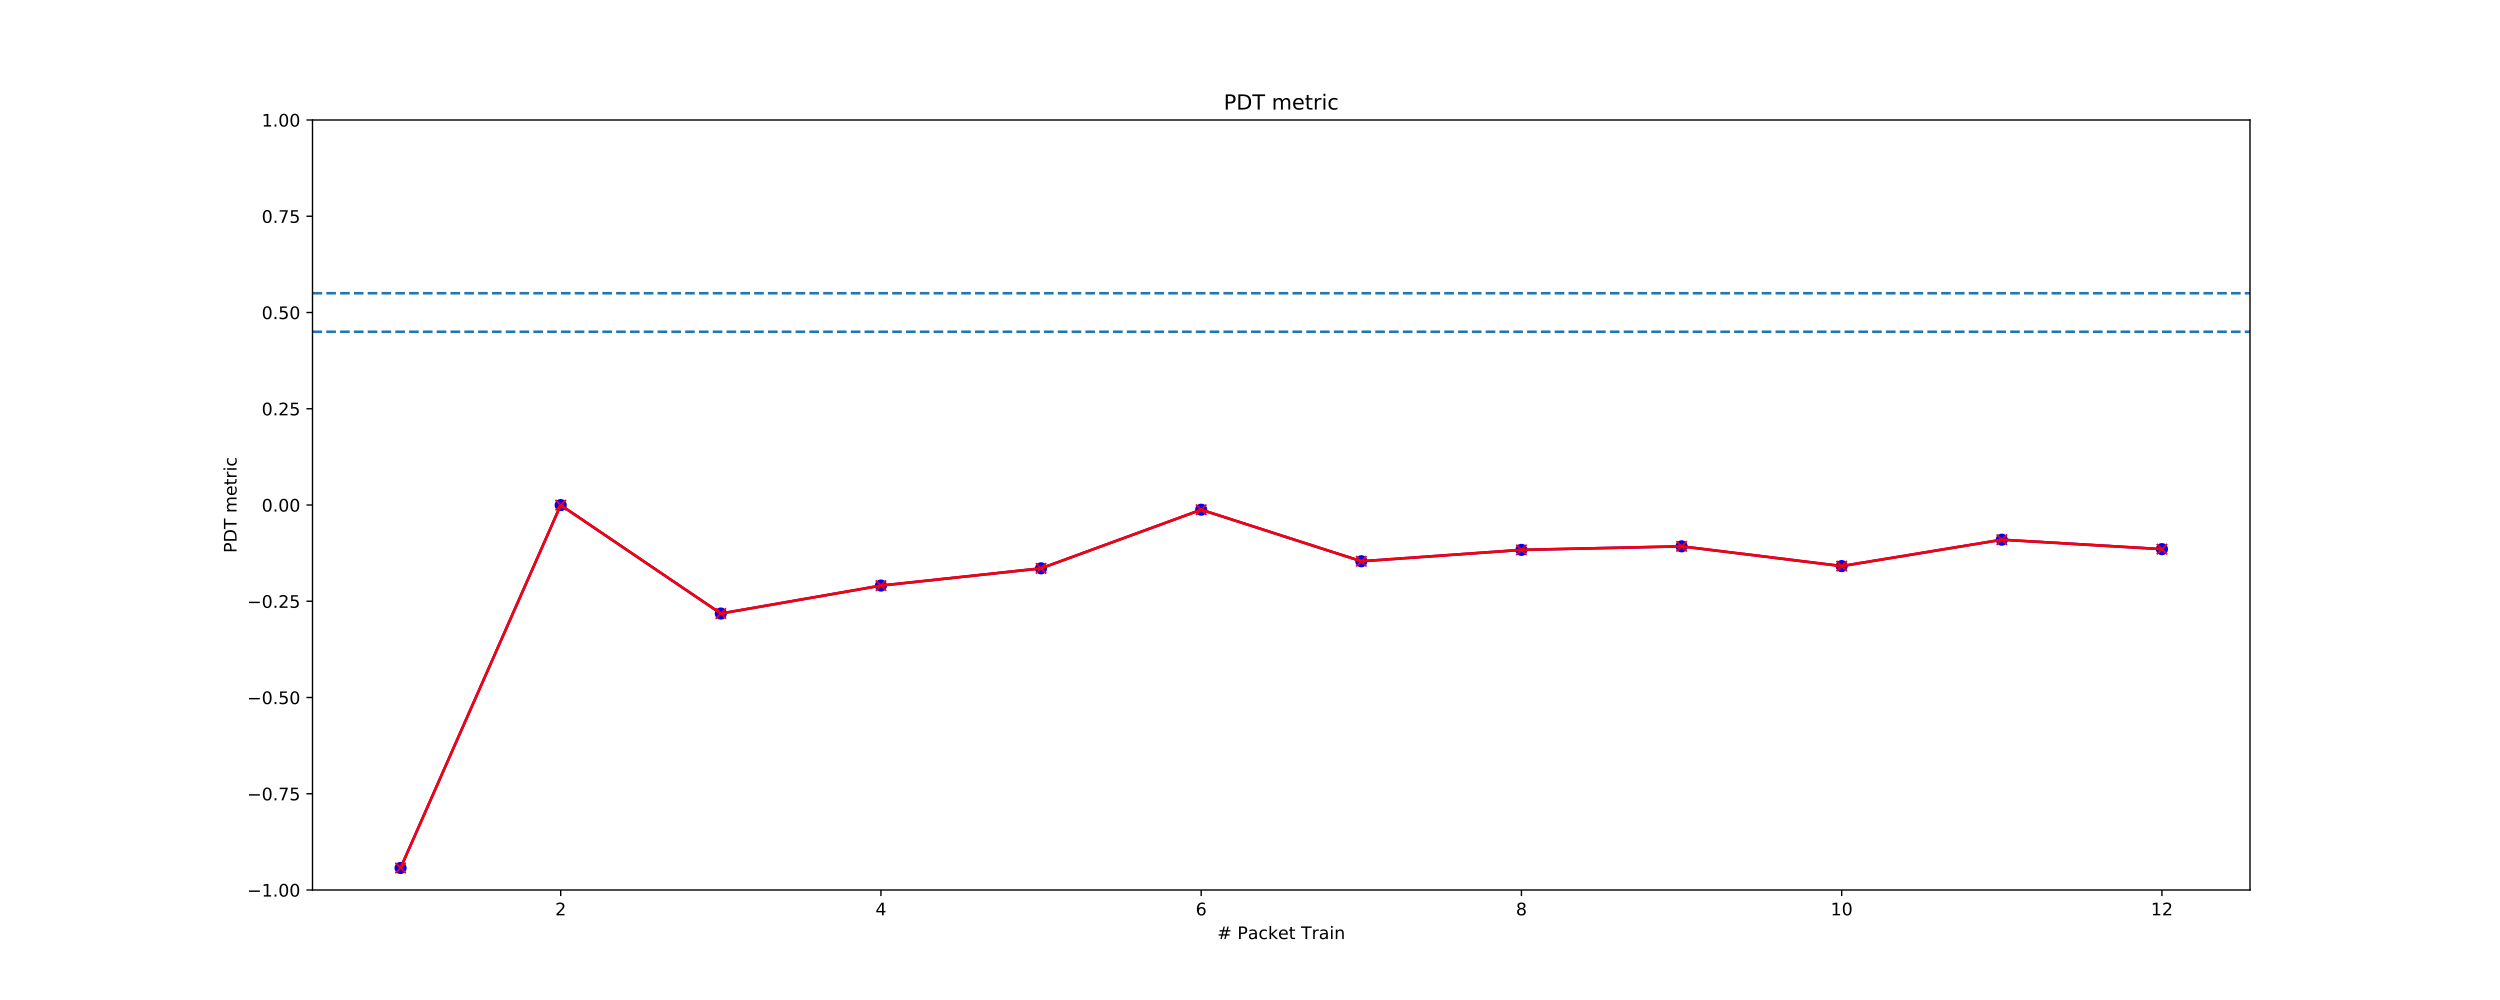
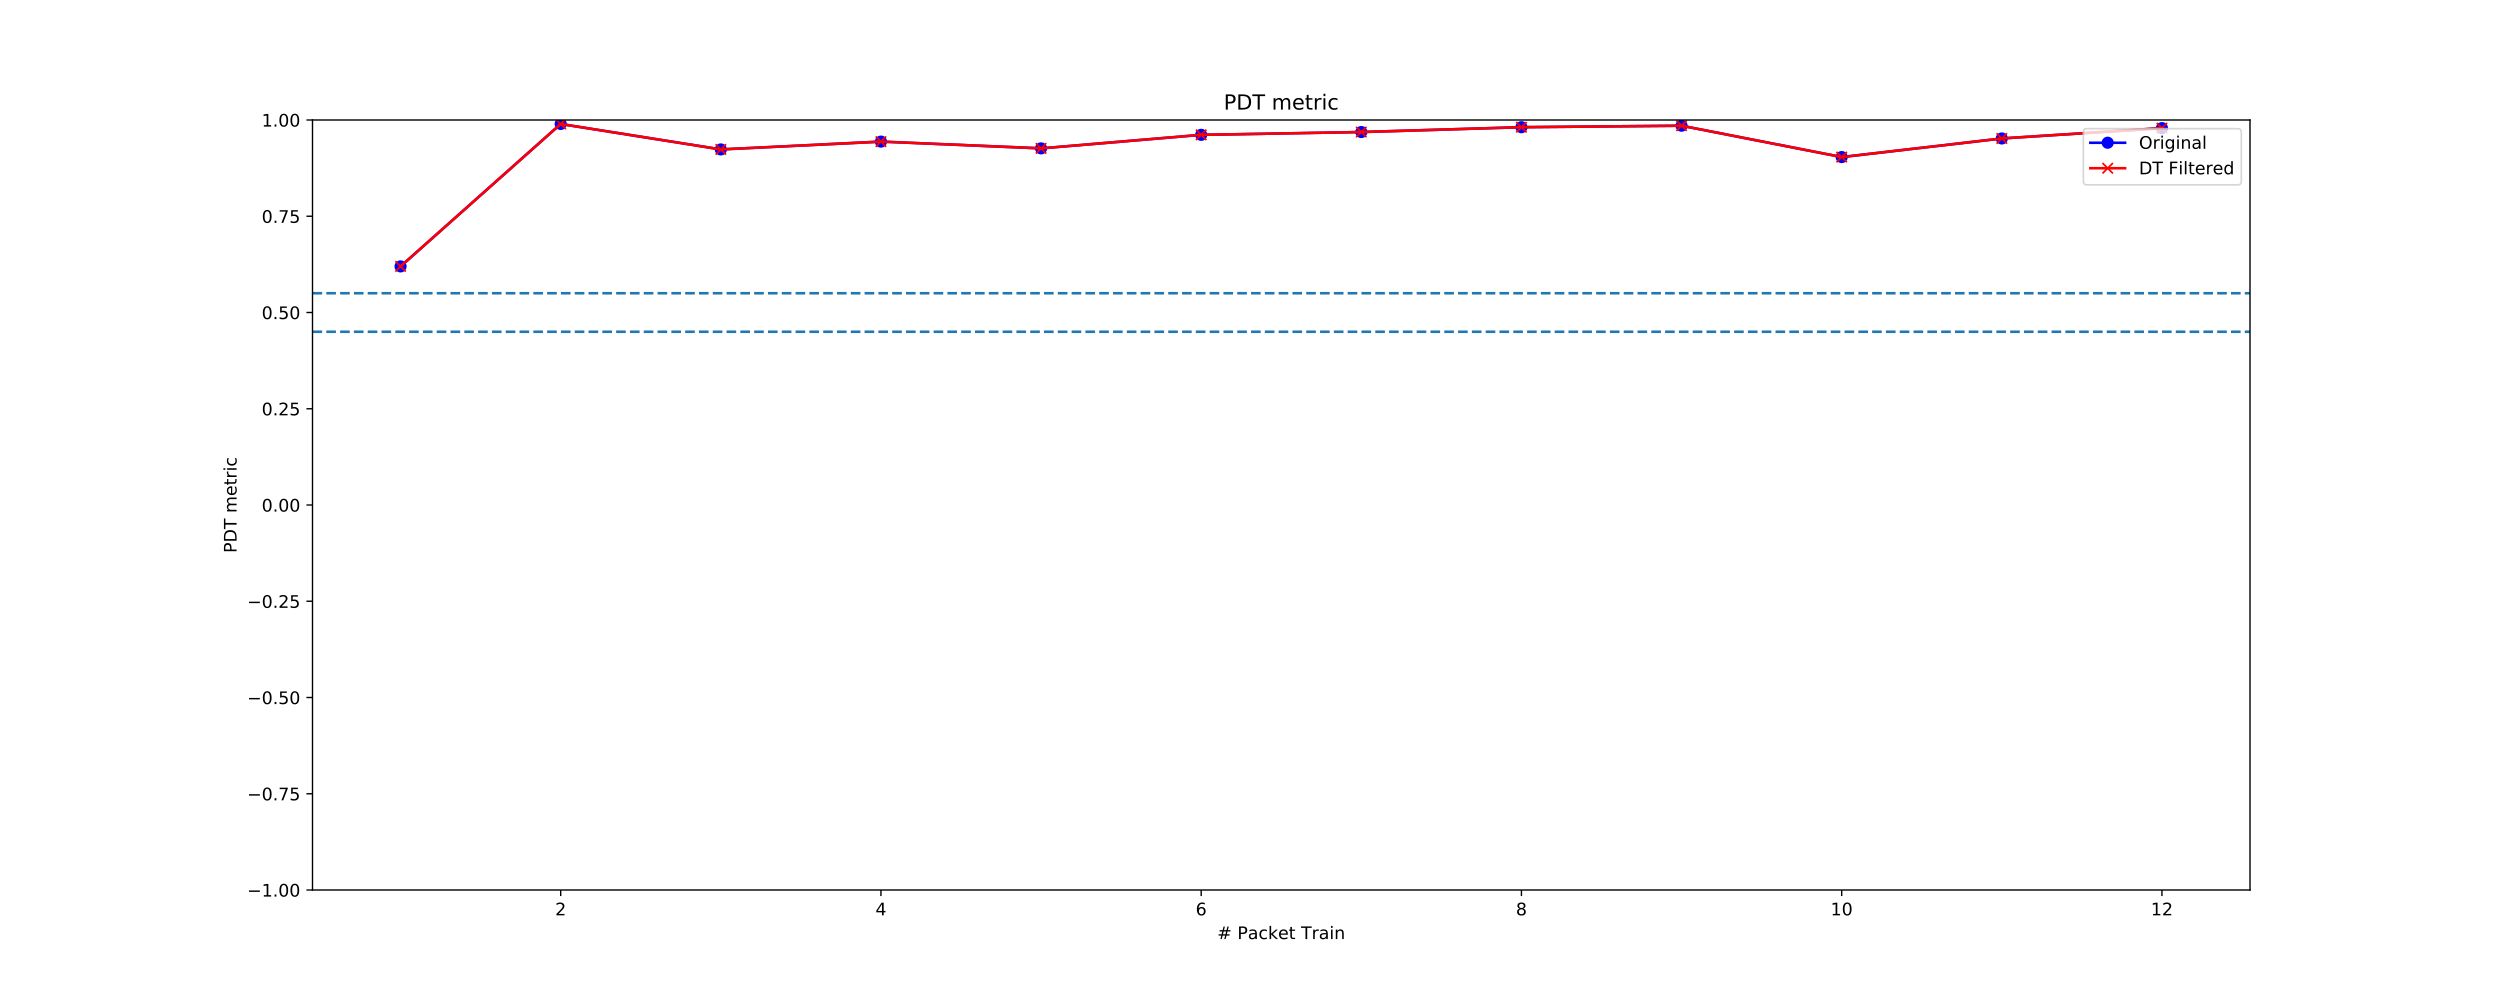
<svg xmlns="http://www.w3.org/2000/svg" xmlns:xlink="http://www.w3.org/1999/xlink" height="576pt" version="1.1" viewBox="0 0 1440 576" width="1440pt">
  <defs>
    <style type="text/css">
*{stroke-linecap:butt;stroke-linejoin:round;}
  </style>
  </defs>
  <g id="figure_1">
    <g id="patch_1">
      <path d="M 0 576  L 1440 576  L 1440 0  L 0 0  z " style="fill:#ffffff;" />
    </g>
    <g id="axes_1">
      <g id="patch_2">
        <path d="M 180 512.64  L 1296 512.64  L 1296 69.12  L 180 69.12  z " style="fill:#ffffff;" />
      </g>
      <g id="matplotlib.axis_1">
        <g id="xtick_1">
          <g id="line2d_1">
            <defs>
-               <path d="M 0 0  L 0 3.5  " id="ma871c2da46" style="stroke:#000000;stroke-width:0.8;" />
-             </defs>
-             <g>
-               <use style="stroke:#000000;stroke-width:0.8;" x="322.959" xlink:href="#ma871c2da46" y="512.64" />
+               <path d="M 0 0  L 0 3.5  " id="m209ad64fc9" style="stroke:#000000;stroke-width:0.8;" />
+             </defs>
+             <g>
+               <use style="stroke:#000000;stroke-width:0.8;" x="322.959" xlink:href="#m209ad64fc9" y="512.64" />
            </g>
          </g>
          <g id="text_1">
            <defs>
              <path d="M 19.188 8.297  L 53.609 8.297  L 53.609 0  L 7.328 0  L 7.328 8.297  Q 12.938 14.109 22.625 23.891  Q 32.328 33.688 34.812 36.531  Q 39.547 41.844 41.422 45.531  Q 43.312 49.219 43.312 52.781  Q 43.312 58.594 39.234 62.25  Q 35.156 65.922 28.609 65.922  Q 23.969 65.922 18.812 64.312  Q 13.672 62.703 7.812 59.422  L 7.812 69.391  Q 13.766 71.781 18.938 73  Q 24.125 74.219 28.422 74.219  Q 39.75 74.219 46.484 68.547  Q 53.219 62.891 53.219 53.422  Q 53.219 48.922 51.531 44.891  Q 49.859 40.875 45.406 35.406  Q 44.188 33.984 37.641 27.219  Q 31.109 20.453 19.188 8.297  z " id="DejaVuSans-32" />
            </defs>
            <g transform="translate(319.7774 527.2384)scale(0.1 -0.1)">
              <use xlink:href="#DejaVuSans-32" />
            </g>
          </g>
        </g>
        <g id="xtick_2">
          <g id="line2d_2">
            <g>
-               <use style="stroke:#000000;stroke-width:0.8;" x="507.421" xlink:href="#ma871c2da46" y="512.64" />
+               <use style="stroke:#000000;stroke-width:0.8;" x="507.421" xlink:href="#m209ad64fc9" y="512.64" />
            </g>
          </g>
          <g id="text_2">
            <defs>
              <path d="M 37.797 64.312  L 12.891 25.391  L 37.797 25.391  z M 35.203 72.906  L 47.609 72.906  L 47.609 25.391  L 58.016 25.391  L 58.016 17.188  L 47.609 17.188  L 47.609 0  L 37.797 0  L 37.797 17.188  L 4.891 17.188  L 4.891 26.703  z " id="DejaVuSans-34" />
            </defs>
            <g transform="translate(504.2402 527.2384)scale(0.1 -0.1)">
              <use xlink:href="#DejaVuSans-34" />
            </g>
          </g>
        </g>
        <g id="xtick_3">
          <g id="line2d_3">
            <g>
-               <use style="stroke:#000000;stroke-width:0.8;" x="691.884" xlink:href="#ma871c2da46" y="512.64" />
+               <use style="stroke:#000000;stroke-width:0.8;" x="691.884" xlink:href="#m209ad64fc9" y="512.64" />
            </g>
          </g>
          <g id="text_3">
            <defs>
              <path d="M 33.016 40.375  Q 26.375 40.375 22.484 35.828  Q 18.609 31.297 18.609 23.391  Q 18.609 15.531 22.484 10.953  Q 26.375 6.391 33.016 6.391  Q 39.656 6.391 43.531 10.953  Q 47.406 15.531 47.406 23.391  Q 47.406 31.297 43.531 35.828  Q 39.656 40.375 33.016 40.375  z M 52.594 71.297  L 52.594 62.312  Q 48.875 64.062 45.094 64.984  Q 41.312 65.922 37.594 65.922  Q 27.828 65.922 22.672 59.328  Q 17.531 52.734 16.797 39.406  Q 19.672 43.656 24.016 45.922  Q 28.375 48.188 33.594 48.188  Q 44.578 48.188 50.953 41.516  Q 57.328 34.859 57.328 23.391  Q 57.328 12.156 50.688 5.359  Q 44.047 -1.422 33.016 -1.422  Q 20.359 -1.422 13.672 8.266  Q 6.984 17.969 6.984 36.375  Q 6.984 53.656 15.188 63.938  Q 23.391 74.219 37.203 74.219  Q 40.922 74.219 44.703 73.484  Q 48.484 72.75 52.594 71.297  z " id="DejaVuSans-36" />
            </defs>
            <g transform="translate(688.703 527.2384)scale(0.1 -0.1)">
              <use xlink:href="#DejaVuSans-36" />
            </g>
          </g>
        </g>
        <g id="xtick_4">
          <g id="line2d_4">
            <g>
-               <use style="stroke:#000000;stroke-width:0.8;" x="876.347" xlink:href="#ma871c2da46" y="512.64" />
+               <use style="stroke:#000000;stroke-width:0.8;" x="876.347" xlink:href="#m209ad64fc9" y="512.64" />
            </g>
          </g>
          <g id="text_4">
            <defs>
              <path d="M 31.781 34.625  Q 24.75 34.625 20.719 30.859  Q 16.703 27.094 16.703 20.516  Q 16.703 13.922 20.719 10.156  Q 24.75 6.391 31.781 6.391  Q 38.812 6.391 42.859 10.172  Q 46.922 13.969 46.922 20.516  Q 46.922 27.094 42.891 30.859  Q 38.875 34.625 31.781 34.625  z M 21.922 38.812  Q 15.578 40.375 12.031 44.719  Q 8.5 49.078 8.5 55.328  Q 8.5 64.062 14.719 69.141  Q 20.953 74.219 31.781 74.219  Q 42.672 74.219 48.875 69.141  Q 55.078 64.062 55.078 55.328  Q 55.078 49.078 51.531 44.719  Q 48 40.375 41.703 38.812  Q 48.828 37.156 52.797 32.312  Q 56.781 27.484 56.781 20.516  Q 56.781 9.906 50.312 4.234  Q 43.844 -1.422 31.781 -1.422  Q 19.734 -1.422 13.25 4.234  Q 6.781 9.906 6.781 20.516  Q 6.781 27.484 10.781 32.312  Q 14.797 37.156 21.922 38.812  z M 18.312 54.391  Q 18.312 48.734 21.844 45.562  Q 25.391 42.391 31.781 42.391  Q 38.141 42.391 41.719 45.562  Q 45.312 48.734 45.312 54.391  Q 45.312 60.062 41.719 63.234  Q 38.141 66.406 31.781 66.406  Q 25.391 66.406 21.844 63.234  Q 18.312 60.062 18.312 54.391  z " id="DejaVuSans-38" />
            </defs>
            <g transform="translate(873.1659 527.2384)scale(0.1 -0.1)">
              <use xlink:href="#DejaVuSans-38" />
            </g>
          </g>
        </g>
        <g id="xtick_5">
          <g id="line2d_5">
            <g>
-               <use style="stroke:#000000;stroke-width:0.8;" x="1060.81" xlink:href="#ma871c2da46" y="512.64" />
+               <use style="stroke:#000000;stroke-width:0.8;" x="1060.81" xlink:href="#m209ad64fc9" y="512.64" />
            </g>
          </g>
          <g id="text_5">
            <defs>
              <path d="M 12.406 8.297  L 28.516 8.297  L 28.516 63.922  L 10.984 60.406  L 10.984 69.391  L 28.422 72.906  L 38.281 72.906  L 38.281 8.297  L 54.391 8.297  L 54.391 0  L 12.406 0  z " id="DejaVuSans-31" />
              <path d="M 31.781 66.406  Q 24.172 66.406 20.328 58.906  Q 16.5 51.422 16.5 36.375  Q 16.5 21.391 20.328 13.891  Q 24.172 6.391 31.781 6.391  Q 39.453 6.391 43.281 13.891  Q 47.125 21.391 47.125 36.375  Q 47.125 51.422 43.281 58.906  Q 39.453 66.406 31.781 66.406  z M 31.781 74.219  Q 44.047 74.219 50.516 64.516  Q 56.984 54.828 56.984 36.375  Q 56.984 17.969 50.516 8.266  Q 44.047 -1.422 31.781 -1.422  Q 19.531 -1.422 13.062 8.266  Q 6.594 17.969 6.594 36.375  Q 6.594 54.828 13.062 64.516  Q 19.531 74.219 31.781 74.219  z " id="DejaVuSans-30" />
            </defs>
            <g transform="translate(1054.447 527.2384)scale(0.1 -0.1)">
              <use xlink:href="#DejaVuSans-31" />
              <use x="63.623" xlink:href="#DejaVuSans-30" />
            </g>
          </g>
        </g>
        <g id="xtick_6">
          <g id="line2d_6">
            <g>
-               <use style="stroke:#000000;stroke-width:0.8;" x="1245.273" xlink:href="#ma871c2da46" y="512.64" />
+               <use style="stroke:#000000;stroke-width:0.8;" x="1245.273" xlink:href="#m209ad64fc9" y="512.64" />
            </g>
          </g>
          <g id="text_6">
            <g transform="translate(1238.91 527.2384)scale(0.1 -0.1)">
              <use xlink:href="#DejaVuSans-31" />
              <use x="63.623" xlink:href="#DejaVuSans-32" />
            </g>
          </g>
        </g>
        <g id="text_7">
          <defs>
            <path d="M 51.125 44  L 36.922 44  L 32.812 27.688  L 47.125 27.688  z M 43.797 71.781  L 38.719 51.516  L 52.984 51.516  L 58.109 71.781  L 65.922 71.781  L 60.891 51.516  L 76.125 51.516  L 76.125 44  L 58.984 44  L 54.984 27.688  L 70.516 27.688  L 70.516 20.219  L 53.078 20.219  L 48 0  L 40.188 0  L 45.219 20.219  L 30.906 20.219  L 25.875 0  L 18.016 0  L 23.094 20.219  L 7.719 20.219  L 7.719 27.688  L 24.906 27.688  L 29 44  L 13.281 44  L 13.281 51.516  L 30.906 51.516  L 35.891 71.781  z " id="DejaVuSans-23" />
            <path id="DejaVuSans-20" />
            <path d="M 19.672 64.797  L 19.672 37.406  L 32.078 37.406  Q 38.969 37.406 42.719 40.969  Q 46.484 44.531 46.484 51.125  Q 46.484 57.672 42.719 61.234  Q 38.969 64.797 32.078 64.797  z M 9.812 72.906  L 32.078 72.906  Q 44.344 72.906 50.609 67.359  Q 56.891 61.812 56.891 51.125  Q 56.891 40.328 50.609 34.812  Q 44.344 29.297 32.078 29.297  L 19.672 29.297  L 19.672 0  L 9.812 0  z " id="DejaVuSans-50" />
            <path d="M 34.281 27.484  Q 23.391 27.484 19.188 25  Q 14.984 22.516 14.984 16.5  Q 14.984 11.719 18.141 8.906  Q 21.297 6.109 26.703 6.109  Q 34.188 6.109 38.703 11.406  Q 43.219 16.703 43.219 25.484  L 43.219 27.484  z M 52.203 31.203  L 52.203 0  L 43.219 0  L 43.219 8.297  Q 40.141 3.328 35.547 0.953  Q 30.953 -1.422 24.312 -1.422  Q 15.922 -1.422 10.953 3.297  Q 6 8.016 6 15.922  Q 6 25.141 12.172 29.828  Q 18.359 34.516 30.609 34.516  L 43.219 34.516  L 43.219 35.406  Q 43.219 41.609 39.141 45  Q 35.062 48.391 27.688 48.391  Q 23 48.391 18.547 47.266  Q 14.109 46.141 10.016 43.891  L 10.016 52.203  Q 14.938 54.109 19.578 55.047  Q 24.219 56 28.609 56  Q 40.484 56 46.344 49.844  Q 52.203 43.703 52.203 31.203  z " id="DejaVuSans-61" />
            <path d="M 48.781 52.594  L 48.781 44.188  Q 44.969 46.297 41.141 47.344  Q 37.312 48.391 33.406 48.391  Q 24.656 48.391 19.812 42.844  Q 14.984 37.312 14.984 27.297  Q 14.984 17.281 19.812 11.734  Q 24.656 6.203 33.406 6.203  Q 37.312 6.203 41.141 7.25  Q 44.969 8.297 48.781 10.406  L 48.781 2.094  Q 45.016 0.344 40.984 -0.531  Q 36.969 -1.422 32.422 -1.422  Q 20.062 -1.422 12.781 6.344  Q 5.516 14.109 5.516 27.297  Q 5.516 40.672 12.859 48.328  Q 20.219 56 33.016 56  Q 37.156 56 41.109 55.141  Q 45.062 54.297 48.781 52.594  z " id="DejaVuSans-63" />
            <path d="M 9.078 75.984  L 18.109 75.984  L 18.109 31.109  L 44.922 54.688  L 56.391 54.688  L 27.391 29.109  L 57.625 0  L 45.906 0  L 18.109 26.703  L 18.109 0  L 9.078 0  z " id="DejaVuSans-6b" />
            <path d="M 56.203 29.594  L 56.203 25.203  L 14.891 25.203  Q 15.484 15.922 20.484 11.062  Q 25.484 6.203 34.422 6.203  Q 39.594 6.203 44.453 7.469  Q 49.312 8.734 54.109 11.281  L 54.109 2.781  Q 49.266 0.734 44.188 -0.344  Q 39.109 -1.422 33.891 -1.422  Q 20.797 -1.422 13.156 6.188  Q 5.516 13.812 5.516 26.812  Q 5.516 40.234 12.766 48.109  Q 20.016 56 32.328 56  Q 43.359 56 49.781 48.891  Q 56.203 41.797 56.203 29.594  z M 47.219 32.234  Q 47.125 39.594 43.094 43.984  Q 39.062 48.391 32.422 48.391  Q 24.906 48.391 20.391 44.141  Q 15.875 39.891 15.188 32.172  z " id="DejaVuSans-65" />
            <path d="M 18.312 70.219  L 18.312 54.688  L 36.812 54.688  L 36.812 47.703  L 18.312 47.703  L 18.312 18.016  Q 18.312 11.328 20.141 9.422  Q 21.969 7.516 27.594 7.516  L 36.812 7.516  L 36.812 0  L 27.594 0  Q 17.188 0 13.234 3.875  Q 9.281 7.766 9.281 18.016  L 9.281 47.703  L 2.688 47.703  L 2.688 54.688  L 9.281 54.688  L 9.281 70.219  z " id="DejaVuSans-74" />
            <path d="M -0.297 72.906  L 61.375 72.906  L 61.375 64.594  L 35.5 64.594  L 35.5 0  L 25.594 0  L 25.594 64.594  L -0.297 64.594  z " id="DejaVuSans-54" />
            <path d="M 41.109 46.297  Q 39.594 47.172 37.812 47.578  Q 36.031 48 33.891 48  Q 26.266 48 22.188 43.047  Q 18.109 38.094 18.109 28.812  L 18.109 0  L 9.078 0  L 9.078 54.688  L 18.109 54.688  L 18.109 46.188  Q 20.953 51.172 25.484 53.578  Q 30.031 56 36.531 56  Q 37.453 56 38.578 55.875  Q 39.703 55.766 41.062 55.516  z " id="DejaVuSans-72" />
            <path d="M 9.422 54.688  L 18.406 54.688  L 18.406 0  L 9.422 0  z M 9.422 75.984  L 18.406 75.984  L 18.406 64.594  L 9.422 64.594  z " id="DejaVuSans-69" />
            <path d="M 54.891 33.016  L 54.891 0  L 45.906 0  L 45.906 32.719  Q 45.906 40.484 42.875 44.328  Q 39.844 48.188 33.797 48.188  Q 26.516 48.188 22.312 43.547  Q 18.109 38.922 18.109 30.906  L 18.109 0  L 9.078 0  L 9.078 54.688  L 18.109 54.688  L 18.109 46.188  Q 21.344 51.125 25.703 53.562  Q 30.078 56 35.797 56  Q 45.219 56 50.047 50.172  Q 54.891 44.344 54.891 33.016  z " id="DejaVuSans-6e" />
          </defs>
          <g transform="translate(701.157 540.9166)scale(0.1 -0.1)">
            <use xlink:href="#DejaVuSans-23" />
            <use x="83.789" xlink:href="#DejaVuSans-20" />
            <use x="115.576" xlink:href="#DejaVuSans-50" />
            <use x="175.816" xlink:href="#DejaVuSans-61" />
            <use x="237.096" xlink:href="#DejaVuSans-63" />
            <use x="292.076" xlink:href="#DejaVuSans-6b" />
            <use x="349.939" xlink:href="#DejaVuSans-65" />
            <use x="411.463" xlink:href="#DejaVuSans-74" />
            <use x="450.672" xlink:href="#DejaVuSans-20" />
            <use x="482.459" xlink:href="#DejaVuSans-54" />
            <use x="543.324" xlink:href="#DejaVuSans-72" />
            <use x="584.438" xlink:href="#DejaVuSans-61" />
            <use x="645.717" xlink:href="#DejaVuSans-69" />
            <use x="673.5" xlink:href="#DejaVuSans-6e" />
          </g>
        </g>
      </g>
      <g id="matplotlib.axis_2">
        <g id="ytick_1">
          <g id="line2d_7">
            <defs>
-               <path d="M 0 0  L -3.5 0  " id="m11dbc7b3db" style="stroke:#000000;stroke-width:0.8;" />
-             </defs>
-             <g>
-               <use style="stroke:#000000;stroke-width:0.8;" x="180" xlink:href="#m11dbc7b3db" y="512.64" />
+               <path d="M 0 0  L -3.5 0  " id="m3f7946415f" style="stroke:#000000;stroke-width:0.8;" />
+             </defs>
+             <g>
+               <use style="stroke:#000000;stroke-width:0.8;" x="180" xlink:href="#m3f7946415f" y="512.64" />
            </g>
          </g>
          <g id="text_8">
            <defs>
              <path d="M 10.594 35.5  L 73.188 35.5  L 73.188 27.203  L 10.594 27.203  z " id="DejaVuSans-2212" />
              <path d="M 10.688 12.406  L 21 12.406  L 21 0  L 10.688 0  z " id="DejaVuSans-2e" />
            </defs>
            <g transform="translate(142.3547 516.4392)scale(0.1 -0.1)">
              <use xlink:href="#DejaVuSans-2212" />
              <use x="83.789" xlink:href="#DejaVuSans-31" />
              <use x="147.412" xlink:href="#DejaVuSans-2e" />
              <use x="179.199" xlink:href="#DejaVuSans-30" />
              <use x="242.822" xlink:href="#DejaVuSans-30" />
            </g>
          </g>
        </g>
        <g id="ytick_2">
          <g id="line2d_8">
            <g>
-               <use style="stroke:#000000;stroke-width:0.8;" x="180" xlink:href="#m11dbc7b3db" y="457.2" />
+               <use style="stroke:#000000;stroke-width:0.8;" x="180" xlink:href="#m3f7946415f" y="457.2" />
            </g>
          </g>
          <g id="text_9">
            <defs>
              <path d="M 8.203 72.906  L 55.078 72.906  L 55.078 68.703  L 28.609 0  L 18.312 0  L 43.219 64.594  L 8.203 64.594  z " id="DejaVuSans-37" />
              <path d="M 10.797 72.906  L 49.516 72.906  L 49.516 64.594  L 19.828 64.594  L 19.828 46.734  Q 21.969 47.469 24.109 47.828  Q 26.266 48.188 28.422 48.188  Q 40.625 48.188 47.75 41.5  Q 54.891 34.812 54.891 23.391  Q 54.891 11.625 47.562 5.094  Q 40.234 -1.422 26.906 -1.422  Q 22.312 -1.422 17.547 -0.641  Q 12.797 0.141 7.719 1.703  L 7.719 11.625  Q 12.109 9.234 16.797 8.062  Q 21.484 6.891 26.703 6.891  Q 35.156 6.891 40.078 11.328  Q 45.016 15.766 45.016 23.391  Q 45.016 31 40.078 35.438  Q 35.156 39.891 26.703 39.891  Q 22.75 39.891 18.812 39.016  Q 14.891 38.141 10.797 36.281  z " id="DejaVuSans-35" />
            </defs>
            <g transform="translate(142.3547 460.9992)scale(0.1 -0.1)">
              <use xlink:href="#DejaVuSans-2212" />
              <use x="83.789" xlink:href="#DejaVuSans-30" />
              <use x="147.412" xlink:href="#DejaVuSans-2e" />
              <use x="179.199" xlink:href="#DejaVuSans-37" />
              <use x="242.822" xlink:href="#DejaVuSans-35" />
            </g>
          </g>
        </g>
        <g id="ytick_3">
          <g id="line2d_9">
            <g>
-               <use style="stroke:#000000;stroke-width:0.8;" x="180" xlink:href="#m11dbc7b3db" y="401.76" />
+               <use style="stroke:#000000;stroke-width:0.8;" x="180" xlink:href="#m3f7946415f" y="401.76" />
            </g>
          </g>
          <g id="text_10">
            <g transform="translate(142.3547 405.5592)scale(0.1 -0.1)">
              <use xlink:href="#DejaVuSans-2212" />
              <use x="83.789" xlink:href="#DejaVuSans-30" />
              <use x="147.412" xlink:href="#DejaVuSans-2e" />
              <use x="179.199" xlink:href="#DejaVuSans-35" />
              <use x="242.822" xlink:href="#DejaVuSans-30" />
            </g>
          </g>
        </g>
        <g id="ytick_4">
          <g id="line2d_10">
            <g>
-               <use style="stroke:#000000;stroke-width:0.8;" x="180" xlink:href="#m11dbc7b3db" y="346.32" />
+               <use style="stroke:#000000;stroke-width:0.8;" x="180" xlink:href="#m3f7946415f" y="346.32" />
            </g>
          </g>
          <g id="text_11">
            <g transform="translate(142.3547 350.1192)scale(0.1 -0.1)">
              <use xlink:href="#DejaVuSans-2212" />
              <use x="83.789" xlink:href="#DejaVuSans-30" />
              <use x="147.412" xlink:href="#DejaVuSans-2e" />
              <use x="179.199" xlink:href="#DejaVuSans-32" />
              <use x="242.822" xlink:href="#DejaVuSans-35" />
            </g>
          </g>
        </g>
        <g id="ytick_5">
          <g id="line2d_11">
            <g>
-               <use style="stroke:#000000;stroke-width:0.8;" x="180" xlink:href="#m11dbc7b3db" y="290.88" />
+               <use style="stroke:#000000;stroke-width:0.8;" x="180" xlink:href="#m3f7946415f" y="290.88" />
            </g>
          </g>
          <g id="text_12">
            <g transform="translate(150.7344 294.6792)scale(0.1 -0.1)">
              <use xlink:href="#DejaVuSans-30" />
              <use x="63.623" xlink:href="#DejaVuSans-2e" />
              <use x="95.41" xlink:href="#DejaVuSans-30" />
              <use x="159.033" xlink:href="#DejaVuSans-30" />
            </g>
          </g>
        </g>
        <g id="ytick_6">
          <g id="line2d_12">
            <g>
-               <use style="stroke:#000000;stroke-width:0.8;" x="180" xlink:href="#m11dbc7b3db" y="235.44" />
+               <use style="stroke:#000000;stroke-width:0.8;" x="180" xlink:href="#m3f7946415f" y="235.44" />
            </g>
          </g>
          <g id="text_13">
            <g transform="translate(150.7344 239.2392)scale(0.1 -0.1)">
              <use xlink:href="#DejaVuSans-30" />
              <use x="63.623" xlink:href="#DejaVuSans-2e" />
              <use x="95.41" xlink:href="#DejaVuSans-32" />
              <use x="159.033" xlink:href="#DejaVuSans-35" />
            </g>
          </g>
        </g>
        <g id="ytick_7">
          <g id="line2d_13">
            <g>
-               <use style="stroke:#000000;stroke-width:0.8;" x="180" xlink:href="#m11dbc7b3db" y="180" />
+               <use style="stroke:#000000;stroke-width:0.8;" x="180" xlink:href="#m3f7946415f" y="180" />
            </g>
          </g>
          <g id="text_14">
            <g transform="translate(150.7344 183.7992)scale(0.1 -0.1)">
              <use xlink:href="#DejaVuSans-30" />
              <use x="63.623" xlink:href="#DejaVuSans-2e" />
              <use x="95.41" xlink:href="#DejaVuSans-35" />
              <use x="159.033" xlink:href="#DejaVuSans-30" />
            </g>
          </g>
        </g>
        <g id="ytick_8">
          <g id="line2d_14">
            <g>
-               <use style="stroke:#000000;stroke-width:0.8;" x="180" xlink:href="#m11dbc7b3db" y="124.56" />
+               <use style="stroke:#000000;stroke-width:0.8;" x="180" xlink:href="#m3f7946415f" y="124.56" />
            </g>
          </g>
          <g id="text_15">
            <g transform="translate(150.7344 128.3592)scale(0.1 -0.1)">
              <use xlink:href="#DejaVuSans-30" />
              <use x="63.623" xlink:href="#DejaVuSans-2e" />
              <use x="95.41" xlink:href="#DejaVuSans-37" />
              <use x="159.033" xlink:href="#DejaVuSans-35" />
            </g>
          </g>
        </g>
        <g id="ytick_9">
          <g id="line2d_15">
            <g>
-               <use style="stroke:#000000;stroke-width:0.8;" x="180" xlink:href="#m11dbc7b3db" y="69.12" />
+               <use style="stroke:#000000;stroke-width:0.8;" x="180" xlink:href="#m3f7946415f" y="69.12" />
            </g>
          </g>
          <g id="text_16">
            <g transform="translate(150.7344 72.91922)scale(0.1 -0.1)">
              <use xlink:href="#DejaVuSans-31" />
              <use x="63.623" xlink:href="#DejaVuSans-2e" />
              <use x="95.41" xlink:href="#DejaVuSans-30" />
              <use x="159.033" xlink:href="#DejaVuSans-30" />
            </g>
          </g>
        </g>
        <g id="text_17">
          <defs>
            <path d="M 19.672 64.797  L 19.672 8.109  L 31.594 8.109  Q 46.688 8.109 53.688 14.938  Q 60.688 21.781 60.688 36.531  Q 60.688 51.172 53.688 57.984  Q 46.688 64.797 31.594 64.797  z M 9.812 72.906  L 30.078 72.906  Q 51.266 72.906 61.172 64.094  Q 71.094 55.281 71.094 36.531  Q 71.094 17.672 61.125 8.828  Q 51.172 0 30.078 0  L 9.812 0  z " id="DejaVuSans-44" />
            <path d="M 52 44.188  Q 55.375 50.25 60.062 53.125  Q 64.75 56 71.094 56  Q 79.641 56 84.281 50.016  Q 88.922 44.047 88.922 33.016  L 88.922 0  L 79.891 0  L 79.891 32.719  Q 79.891 40.578 77.094 44.375  Q 74.312 48.188 68.609 48.188  Q 61.625 48.188 57.562 43.547  Q 53.516 38.922 53.516 30.906  L 53.516 0  L 44.484 0  L 44.484 32.719  Q 44.484 40.625 41.703 44.406  Q 38.922 48.188 33.109 48.188  Q 26.219 48.188 22.156 43.531  Q 18.109 38.875 18.109 30.906  L 18.109 0  L 9.078 0  L 9.078 54.688  L 18.109 54.688  L 18.109 46.188  Q 21.188 51.219 25.484 53.609  Q 29.781 56 35.688 56  Q 41.656 56 45.828 52.969  Q 50 49.953 52 44.188  z " id="DejaVuSans-6d" />
          </defs>
          <g transform="translate(136.275 318.4886)rotate(-90)scale(0.1 -0.1)">
            <use xlink:href="#DejaVuSans-50" />
            <use x="60.303" xlink:href="#DejaVuSans-44" />
            <use x="137.305" xlink:href="#DejaVuSans-54" />
            <use x="198.389" xlink:href="#DejaVuSans-20" />
            <use x="230.176" xlink:href="#DejaVuSans-6d" />
            <use x="327.588" xlink:href="#DejaVuSans-65" />
            <use x="389.111" xlink:href="#DejaVuSans-74" />
            <use x="428.32" xlink:href="#DejaVuSans-72" />
            <use x="469.434" xlink:href="#DejaVuSans-69" />
            <use x="497.217" xlink:href="#DejaVuSans-63" />
          </g>
        </g>
      </g>
      <g id="line2d_16">
-         <path clip-path="url(#p6025bfbcbd)" d="M 230.727 499.954  L 322.959 290.944  L 415.19 353.389  L 507.421 337.29  L 599.653 327.36  L 691.884 293.596  L 784.116 323.279  L 876.347 316.727  L 968.579 314.692  L 1060.81 326.071  L 1153.041 310.868  L 1245.273 316.3  " style="fill:none;stroke:#0000ff;stroke-linecap:square;stroke-width:1.5;" />
+         <path clip-path="url(#pe462ff6e5e)" d="M 230.727 153.446  L 322.959 71.405  L 415.19 86.071  L 507.421 81.563  L 599.653 85.461  L 691.884 77.663  L 784.116 76.051  L 876.347 73.266  L 968.579 72.411  L 1060.81 90.473  L 1153.041 79.755  L 1245.273 73.799  " style="fill:none;stroke:#0000ff;stroke-linecap:square;stroke-width:1.5;" />
        <defs>
-           <path d="M 0 3  C 0.796 3 1.559 2.684 2.121 2.121  C 2.684 1.559 3 0.796 3 0  C 3 -0.796 2.684 -1.559 2.121 -2.121  C 1.559 -2.684 0.796 -3 0 -3  C -0.796 -3 -1.559 -2.684 -2.121 -2.121  C -2.684 -1.559 -3 -0.796 -3 0  C -3 0.796 -2.684 1.559 -2.121 2.121  C -1.559 2.684 -0.796 3 0 3  z " id="m1c0292f48b" style="stroke:#0000ff;" />
+           <path d="M 0 3  C 0.796 3 1.559 2.684 2.121 2.121  C 2.684 1.559 3 0.796 3 0  C 3 -0.796 2.684 -1.559 2.121 -2.121  C 1.559 -2.684 0.796 -3 0 -3  C -0.796 -3 -1.559 -2.684 -2.121 -2.121  C -2.684 -1.559 -3 -0.796 -3 0  C -3 0.796 -2.684 1.559 -2.121 2.121  C -1.559 2.684 -0.796 3 0 3  z " id="ma17e93180e" style="stroke:#0000ff;" />
        </defs>
-         <g clip-path="url(#p6025bfbcbd)">
-           <use style="fill:#0000ff;stroke:#0000ff;" x="230.727" xlink:href="#m1c0292f48b" y="499.954" />
-           <use style="fill:#0000ff;stroke:#0000ff;" x="322.959" xlink:href="#m1c0292f48b" y="290.944" />
-           <use style="fill:#0000ff;stroke:#0000ff;" x="415.19" xlink:href="#m1c0292f48b" y="353.389" />
-           <use style="fill:#0000ff;stroke:#0000ff;" x="507.421" xlink:href="#m1c0292f48b" y="337.29" />
-           <use style="fill:#0000ff;stroke:#0000ff;" x="599.653" xlink:href="#m1c0292f48b" y="327.36" />
-           <use style="fill:#0000ff;stroke:#0000ff;" x="691.884" xlink:href="#m1c0292f48b" y="293.596" />
-           <use style="fill:#0000ff;stroke:#0000ff;" x="784.116" xlink:href="#m1c0292f48b" y="323.279" />
-           <use style="fill:#0000ff;stroke:#0000ff;" x="876.347" xlink:href="#m1c0292f48b" y="316.727" />
-           <use style="fill:#0000ff;stroke:#0000ff;" x="968.579" xlink:href="#m1c0292f48b" y="314.692" />
-           <use style="fill:#0000ff;stroke:#0000ff;" x="1060.81" xlink:href="#m1c0292f48b" y="326.071" />
-           <use style="fill:#0000ff;stroke:#0000ff;" x="1153.041" xlink:href="#m1c0292f48b" y="310.868" />
-           <use style="fill:#0000ff;stroke:#0000ff;" x="1245.273" xlink:href="#m1c0292f48b" y="316.3" />
+         <g clip-path="url(#pe462ff6e5e)">
+           <use style="fill:#0000ff;stroke:#0000ff;" x="230.727" xlink:href="#ma17e93180e" y="153.446" />
+           <use style="fill:#0000ff;stroke:#0000ff;" x="322.959" xlink:href="#ma17e93180e" y="71.405" />
+           <use style="fill:#0000ff;stroke:#0000ff;" x="415.19" xlink:href="#ma17e93180e" y="86.071" />
+           <use style="fill:#0000ff;stroke:#0000ff;" x="507.421" xlink:href="#ma17e93180e" y="81.563" />
+           <use style="fill:#0000ff;stroke:#0000ff;" x="599.653" xlink:href="#ma17e93180e" y="85.461" />
+           <use style="fill:#0000ff;stroke:#0000ff;" x="691.884" xlink:href="#ma17e93180e" y="77.663" />
+           <use style="fill:#0000ff;stroke:#0000ff;" x="784.116" xlink:href="#ma17e93180e" y="76.051" />
+           <use style="fill:#0000ff;stroke:#0000ff;" x="876.347" xlink:href="#ma17e93180e" y="73.266" />
+           <use style="fill:#0000ff;stroke:#0000ff;" x="968.579" xlink:href="#ma17e93180e" y="72.411" />
+           <use style="fill:#0000ff;stroke:#0000ff;" x="1060.81" xlink:href="#ma17e93180e" y="90.473" />
+           <use style="fill:#0000ff;stroke:#0000ff;" x="1153.041" xlink:href="#ma17e93180e" y="79.755" />
+           <use style="fill:#0000ff;stroke:#0000ff;" x="1245.273" xlink:href="#ma17e93180e" y="73.799" />
        </g>
      </g>
      <g id="line2d_17">
-         <path clip-path="url(#p6025bfbcbd)" d="M 230.727 499.954  L 322.959 290.944  L 415.19 353.389  L 507.421 337.29  L 599.653 327.36  L 691.884 293.596  L 784.116 323.279  L 876.347 316.727  L 968.579 314.692  L 1060.81 326.071  L 1153.041 310.868  L 1245.273 316.3  " style="fill:none;stroke:#ff0000;stroke-linecap:square;stroke-width:1.5;" />
+         <path clip-path="url(#pe462ff6e5e)" d="M 230.727 153.446  L 322.959 71.405  L 415.19 86.071  L 507.421 81.563  L 599.653 85.461  L 691.884 77.663  L 784.116 76.051  L 876.347 73.266  L 968.579 72.411  L 1060.81 90.473  L 1153.041 79.755  L 1245.273 73.799  " style="fill:none;stroke:#ff0000;stroke-linecap:square;stroke-width:1.5;" />
        <defs>
-           <path d="M -3 3  L 3 -3  M -3 -3  L 3 3  " id="mf0926bd52d" style="stroke:#ff0000;" />
+           <path d="M -3 3  L 3 -3  M -3 -3  L 3 3  " id="m7df7cc6251" style="stroke:#ff0000;" />
        </defs>
-         <g clip-path="url(#p6025bfbcbd)">
-           <use style="fill:#ff0000;stroke:#ff0000;" x="230.727" xlink:href="#mf0926bd52d" y="499.954" />
-           <use style="fill:#ff0000;stroke:#ff0000;" x="322.959" xlink:href="#mf0926bd52d" y="290.944" />
-           <use style="fill:#ff0000;stroke:#ff0000;" x="415.19" xlink:href="#mf0926bd52d" y="353.389" />
-           <use style="fill:#ff0000;stroke:#ff0000;" x="507.421" xlink:href="#mf0926bd52d" y="337.29" />
-           <use style="fill:#ff0000;stroke:#ff0000;" x="599.653" xlink:href="#mf0926bd52d" y="327.36" />
-           <use style="fill:#ff0000;stroke:#ff0000;" x="691.884" xlink:href="#mf0926bd52d" y="293.596" />
-           <use style="fill:#ff0000;stroke:#ff0000;" x="784.116" xlink:href="#mf0926bd52d" y="323.279" />
-           <use style="fill:#ff0000;stroke:#ff0000;" x="876.347" xlink:href="#mf0926bd52d" y="316.727" />
-           <use style="fill:#ff0000;stroke:#ff0000;" x="968.579" xlink:href="#mf0926bd52d" y="314.692" />
-           <use style="fill:#ff0000;stroke:#ff0000;" x="1060.81" xlink:href="#mf0926bd52d" y="326.071" />
-           <use style="fill:#ff0000;stroke:#ff0000;" x="1153.041" xlink:href="#mf0926bd52d" y="310.868" />
-           <use style="fill:#ff0000;stroke:#ff0000;" x="1245.273" xlink:href="#mf0926bd52d" y="316.3" />
+         <g clip-path="url(#pe462ff6e5e)">
+           <use style="fill:#ff0000;stroke:#ff0000;" x="230.727" xlink:href="#m7df7cc6251" y="153.446" />
+           <use style="fill:#ff0000;stroke:#ff0000;" x="322.959" xlink:href="#m7df7cc6251" y="71.405" />
+           <use style="fill:#ff0000;stroke:#ff0000;" x="415.19" xlink:href="#m7df7cc6251" y="86.071" />
+           <use style="fill:#ff0000;stroke:#ff0000;" x="507.421" xlink:href="#m7df7cc6251" y="81.563" />
+           <use style="fill:#ff0000;stroke:#ff0000;" x="599.653" xlink:href="#m7df7cc6251" y="85.461" />
+           <use style="fill:#ff0000;stroke:#ff0000;" x="691.884" xlink:href="#m7df7cc6251" y="77.663" />
+           <use style="fill:#ff0000;stroke:#ff0000;" x="784.116" xlink:href="#m7df7cc6251" y="76.051" />
+           <use style="fill:#ff0000;stroke:#ff0000;" x="876.347" xlink:href="#m7df7cc6251" y="73.266" />
+           <use style="fill:#ff0000;stroke:#ff0000;" x="968.579" xlink:href="#m7df7cc6251" y="72.411" />
+           <use style="fill:#ff0000;stroke:#ff0000;" x="1060.81" xlink:href="#m7df7cc6251" y="90.473" />
+           <use style="fill:#ff0000;stroke:#ff0000;" x="1153.041" xlink:href="#m7df7cc6251" y="79.755" />
+           <use style="fill:#ff0000;stroke:#ff0000;" x="1245.273" xlink:href="#m7df7cc6251" y="73.799" />
        </g>
      </g>
      <g id="line2d_18">
-         <path clip-path="url(#p6025bfbcbd)" d="M 180 168.912  L 1296 168.912  " style="fill:none;stroke:#1f77b4;stroke-dasharray:5.55,2.4;stroke-dashoffset:0;stroke-width:1.5;" />
+         <path clip-path="url(#pe462ff6e5e)" d="M 180 168.912  L 1296 168.912  " style="fill:none;stroke:#1f77b4;stroke-dasharray:5.55,2.4;stroke-dashoffset:0;stroke-width:1.5;" />
      </g>
      <g id="line2d_19">
-         <path clip-path="url(#p6025bfbcbd)" d="M 180 191.088  L 1296 191.088  " style="fill:none;stroke:#1f77b4;stroke-dasharray:5.55,2.4;stroke-dashoffset:0;stroke-width:1.5;" />
+         <path clip-path="url(#pe462ff6e5e)" d="M 180 191.088  L 1296 191.088  " style="fill:none;stroke:#1f77b4;stroke-dasharray:5.55,2.4;stroke-dashoffset:0;stroke-width:1.5;" />
      </g>
      <g id="patch_3">
        <path d="M 180 512.64  L 180 69.12  " style="fill:none;stroke:#000000;stroke-linecap:square;stroke-linejoin:miter;stroke-width:0.8;" />
      </g>
      <g id="patch_4">
        <path d="M 1296 512.64  L 1296 69.12  " style="fill:none;stroke:#000000;stroke-linecap:square;stroke-linejoin:miter;stroke-width:0.8;" />
      </g>
      <g id="patch_5">
        <path d="M 180 512.64  L 1296 512.64  " style="fill:none;stroke:#000000;stroke-linecap:square;stroke-linejoin:miter;stroke-width:0.8;" />
      </g>
      <g id="patch_6">
        <path d="M 180 69.12  L 1296 69.12  " style="fill:none;stroke:#000000;stroke-linecap:square;stroke-linejoin:miter;stroke-width:0.8;" />
      </g>
      <g id="text_18">
        <g transform="translate(704.8697 63.12)scale(0.12 -0.12)">
          <use xlink:href="#DejaVuSans-50" />
          <use x="60.303" xlink:href="#DejaVuSans-44" />
          <use x="137.305" xlink:href="#DejaVuSans-54" />
          <use x="198.389" xlink:href="#DejaVuSans-20" />
          <use x="230.176" xlink:href="#DejaVuSans-6d" />
          <use x="327.588" xlink:href="#DejaVuSans-65" />
          <use x="389.111" xlink:href="#DejaVuSans-74" />
          <use x="428.32" xlink:href="#DejaVuSans-72" />
          <use x="469.434" xlink:href="#DejaVuSans-69" />
          <use x="497.217" xlink:href="#DejaVuSans-63" />
        </g>
      </g>
+       <g id="legend_1">
+         <g id="patch_7">
+           <path d="M 1202.034 106.476  L 1289 106.476  Q 1291 106.476 1291 104.476  L 1291 76.12  Q 1291 74.12 1289 74.12  L 1202.034 74.12  Q 1200.034 74.12 1200.034 76.12  L 1200.034 104.476  Q 1200.034 106.476 1202.034 106.476  z " style="fill:#ffffff;opacity:0.8;stroke:#cccccc;stroke-linejoin:miter;" />
+         </g>
+         <g id="line2d_20">
+           <path d="M 1204.034 82.218  L 1224.034 82.218  " style="fill:none;stroke:#0000ff;stroke-linecap:square;stroke-width:1.5;" />
+         </g>
+         <g id="line2d_21">
+           <g>
+             <use style="fill:#0000ff;stroke:#0000ff;" x="1214.034" xlink:href="#ma17e93180e" y="82.218" />
+           </g>
+         </g>
+         <g id="text_19">
+           <defs>
+             <path d="M 39.406 66.219  Q 28.656 66.219 22.328 58.203  Q 16.016 50.203 16.016 36.375  Q 16.016 22.609 22.328 14.594  Q 28.656 6.594 39.406 6.594  Q 50.141 6.594 56.422 14.594  Q 62.703 22.609 62.703 36.375  Q 62.703 50.203 56.422 58.203  Q 50.141 66.219 39.406 66.219  z M 39.406 74.219  Q 54.734 74.219 63.906 63.938  Q 73.094 53.656 73.094 36.375  Q 73.094 19.141 63.906 8.859  Q 54.734 -1.422 39.406 -1.422  Q 24.031 -1.422 14.812 8.828  Q 5.609 19.094 5.609 36.375  Q 5.609 53.656 14.812 63.938  Q 24.031 74.219 39.406 74.219  z " id="DejaVuSans-4f" />
+             <path d="M 45.406 27.984  Q 45.406 37.75 41.375 43.109  Q 37.359 48.484 30.078 48.484  Q 22.859 48.484 18.828 43.109  Q 14.797 37.75 14.797 27.984  Q 14.797 18.266 18.828 12.891  Q 22.859 7.516 30.078 7.516  Q 37.359 7.516 41.375 12.891  Q 45.406 18.266 45.406 27.984  z M 54.391 6.781  Q 54.391 -7.172 48.188 -13.984  Q 42 -20.797 29.203 -20.797  Q 24.469 -20.797 20.266 -20.094  Q 16.062 -19.391 12.109 -17.922  L 12.109 -9.188  Q 16.062 -11.328 19.922 -12.344  Q 23.781 -13.375 27.781 -13.375  Q 36.625 -13.375 41.016 -8.766  Q 45.406 -4.156 45.406 5.172  L 45.406 9.625  Q 42.625 4.781 38.281 2.391  Q 33.938 0 27.875 0  Q 17.828 0 11.672 7.656  Q 5.516 15.328 5.516 27.984  Q 5.516 40.672 11.672 48.328  Q 17.828 56 27.875 56  Q 33.938 56 38.281 53.609  Q 42.625 51.219 45.406 46.391  L 45.406 54.688  L 54.391 54.688  z " id="DejaVuSans-67" />
+             <path d="M 9.422 75.984  L 18.406 75.984  L 18.406 0  L 9.422 0  z " id="DejaVuSans-6c" />
+           </defs>
+           <g transform="translate(1232.034 85.71844)scale(0.1 -0.1)">
+             <use xlink:href="#DejaVuSans-4f" />
+             <use x="78.711" xlink:href="#DejaVuSans-72" />
+             <use x="119.824" xlink:href="#DejaVuSans-69" />
+             <use x="147.607" xlink:href="#DejaVuSans-67" />
+             <use x="211.084" xlink:href="#DejaVuSans-69" />
+             <use x="238.867" xlink:href="#DejaVuSans-6e" />
+             <use x="302.246" xlink:href="#DejaVuSans-61" />
+             <use x="363.525" xlink:href="#DejaVuSans-6c" />
+           </g>
+         </g>
+         <g id="line2d_22">
+           <path d="M 1204.034 96.897  L 1224.034 96.897  " style="fill:none;stroke:#ff0000;stroke-linecap:square;stroke-width:1.5;" />
+         </g>
+         <g id="line2d_23">
+           <g>
+             <use style="fill:#ff0000;stroke:#ff0000;" x="1214.034" xlink:href="#m7df7cc6251" y="96.897" />
+           </g>
+         </g>
+         <g id="text_20">
+           <defs>
+             <path d="M 9.812 72.906  L 51.703 72.906  L 51.703 64.594  L 19.672 64.594  L 19.672 43.109  L 48.578 43.109  L 48.578 34.812  L 19.672 34.812  L 19.672 0  L 9.812 0  z " id="DejaVuSans-46" />
+             <path d="M 45.406 46.391  L 45.406 75.984  L 54.391 75.984  L 54.391 0  L 45.406 0  L 45.406 8.203  Q 42.578 3.328 38.25 0.953  Q 33.938 -1.422 27.875 -1.422  Q 17.969 -1.422 11.734 6.484  Q 5.516 14.406 5.516 27.297  Q 5.516 40.188 11.734 48.094  Q 17.969 56 27.875 56  Q 33.938 56 38.25 53.625  Q 42.578 51.266 45.406 46.391  z M 14.797 27.297  Q 14.797 17.391 18.875 11.75  Q 22.953 6.109 30.078 6.109  Q 37.203 6.109 41.297 11.75  Q 45.406 17.391 45.406 27.297  Q 45.406 37.203 41.297 42.844  Q 37.203 48.484 30.078 48.484  Q 22.953 48.484 18.875 42.844  Q 14.797 37.203 14.797 27.297  z " id="DejaVuSans-64" />
+           </defs>
+           <g transform="translate(1232.034 100.3966)scale(0.1 -0.1)">
+             <use xlink:href="#DejaVuSans-44" />
+             <use x="77.002" xlink:href="#DejaVuSans-54" />
+             <use x="138.086" xlink:href="#DejaVuSans-20" />
+             <use x="169.873" xlink:href="#DejaVuSans-46" />
+             <use x="227.283" xlink:href="#DejaVuSans-69" />
+             <use x="255.066" xlink:href="#DejaVuSans-6c" />
+             <use x="282.85" xlink:href="#DejaVuSans-74" />
+             <use x="322.059" xlink:href="#DejaVuSans-65" />
+             <use x="383.582" xlink:href="#DejaVuSans-72" />
+             <use x="424.664" xlink:href="#DejaVuSans-65" />
+             <use x="486.188" xlink:href="#DejaVuSans-64" />
+           </g>
+         </g>
+       </g>
    </g>
  </g>
  <defs>
-     <clipPath id="p6025bfbcbd">
+     <clipPath id="pe462ff6e5e">
      <rect height="443.52" width="1116" x="180" y="69.12" />
    </clipPath>
  </defs>
</svg>
